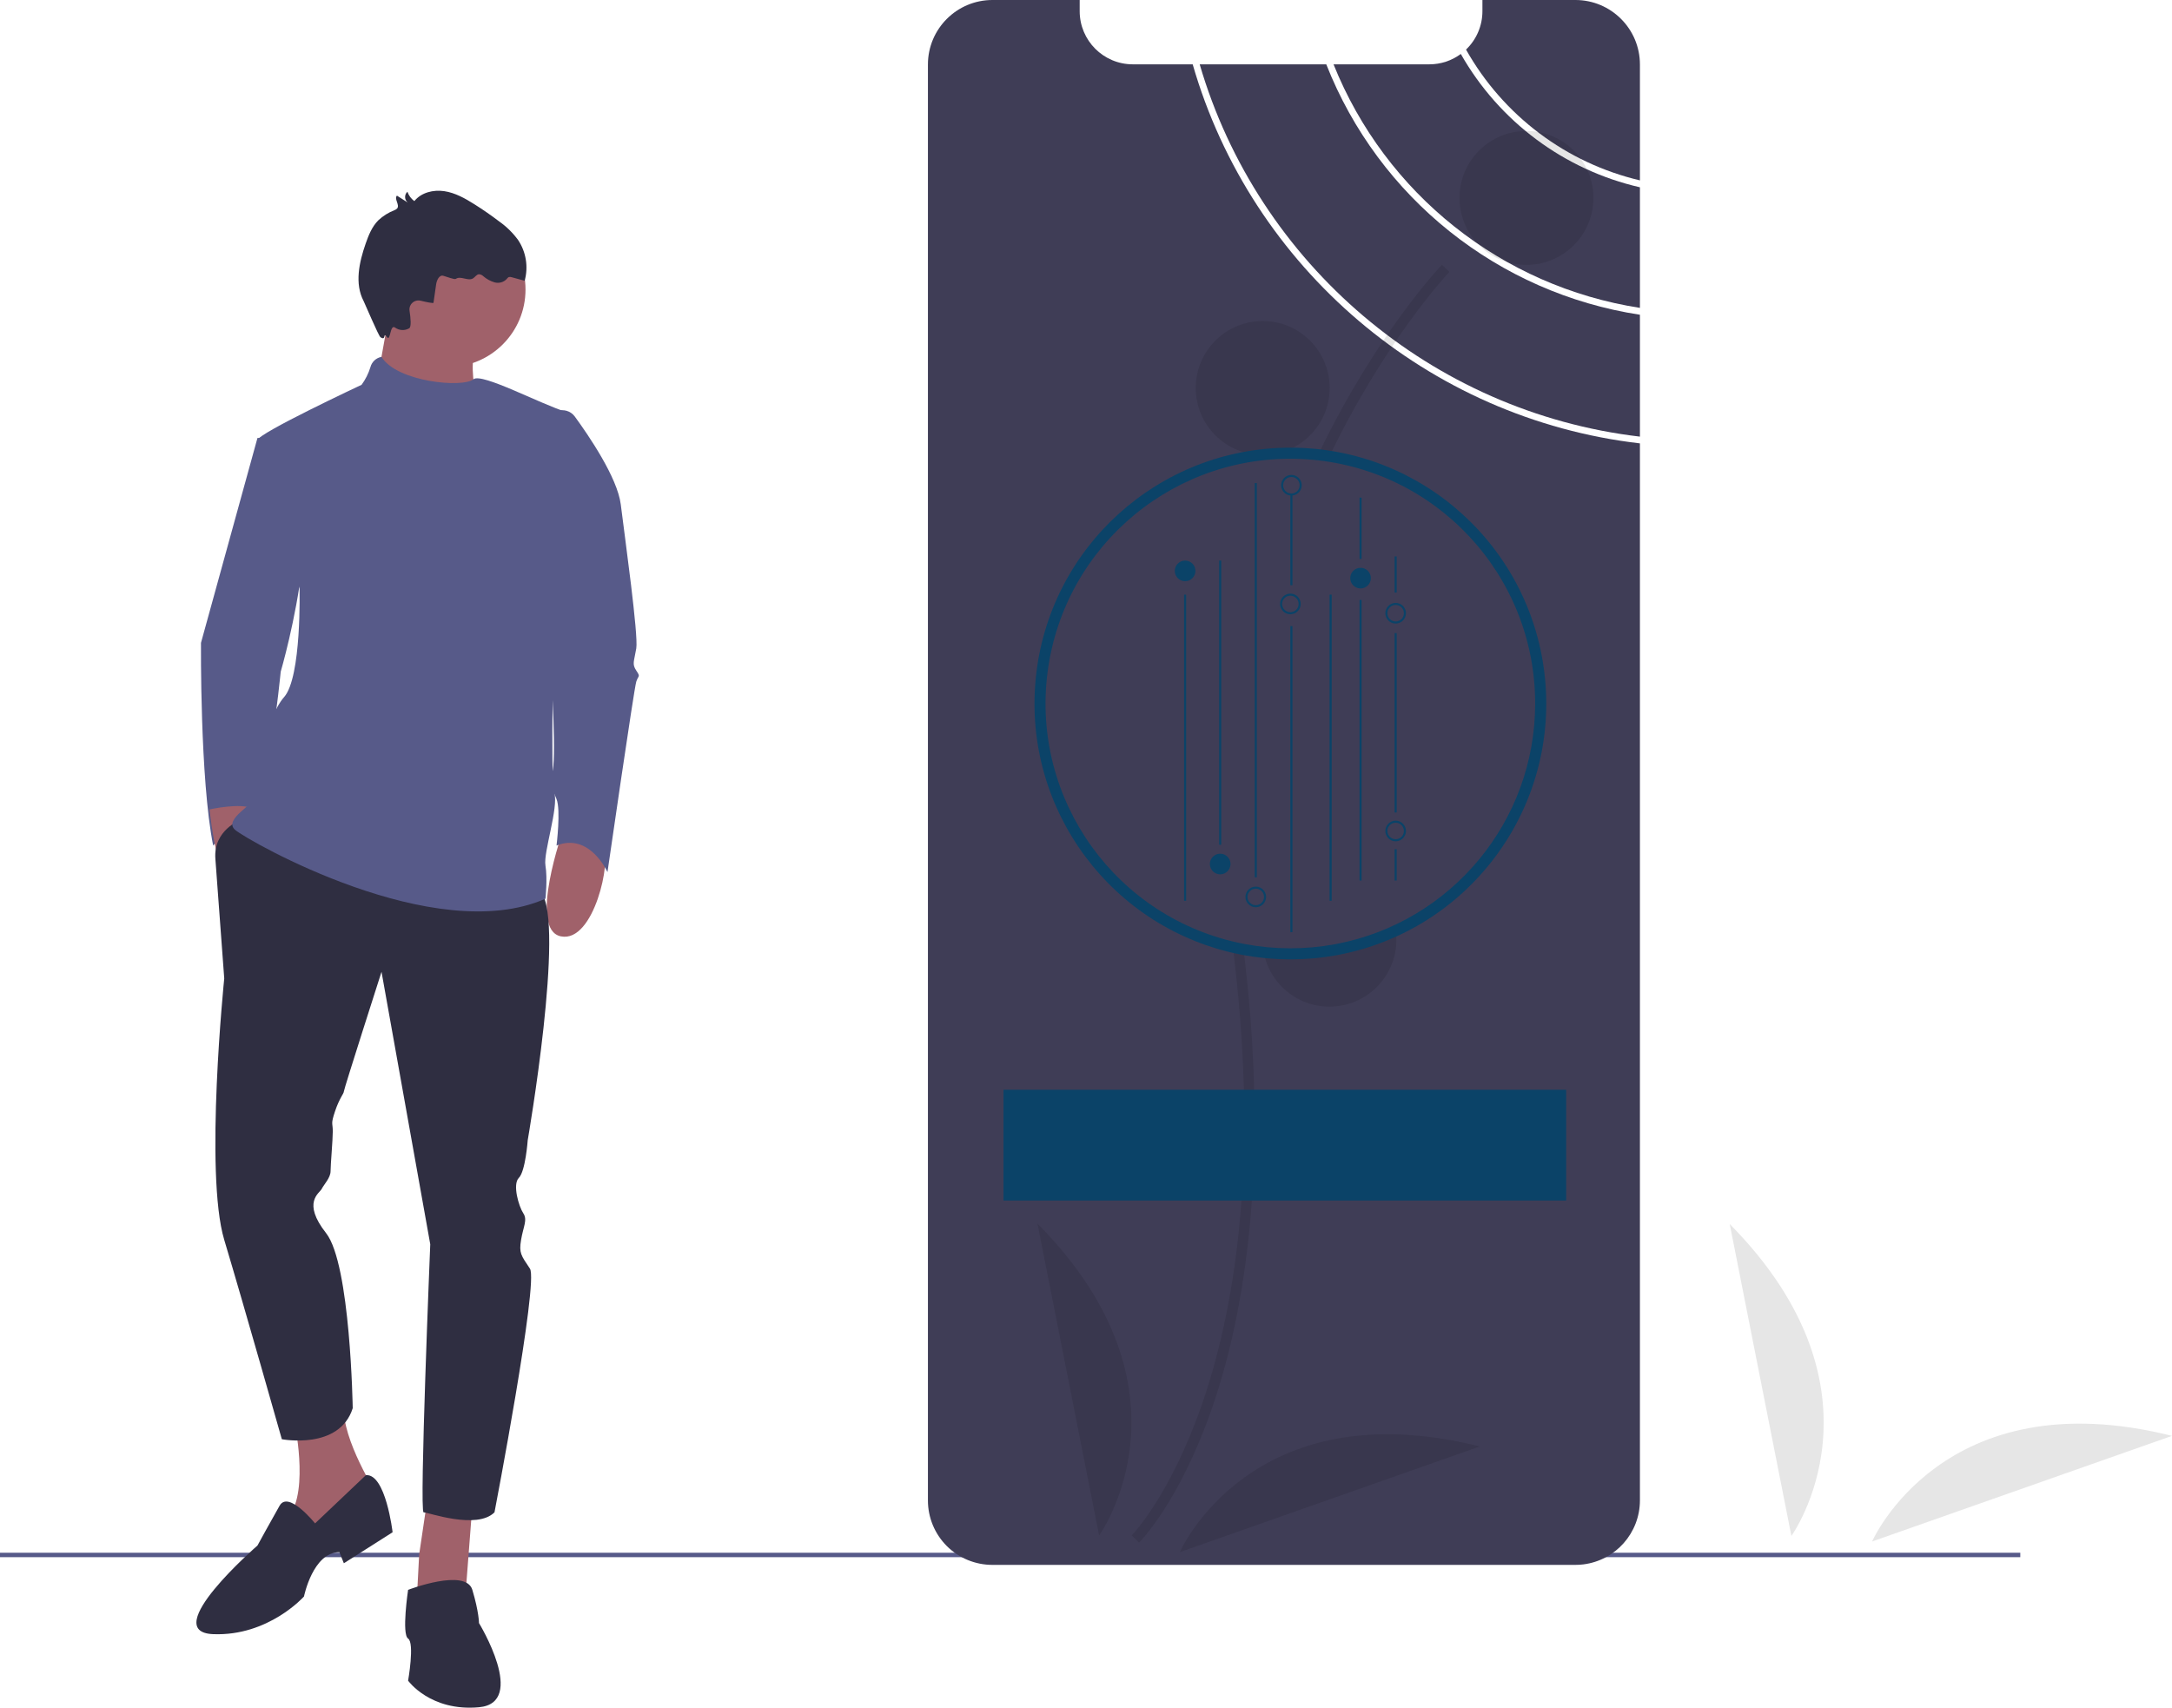
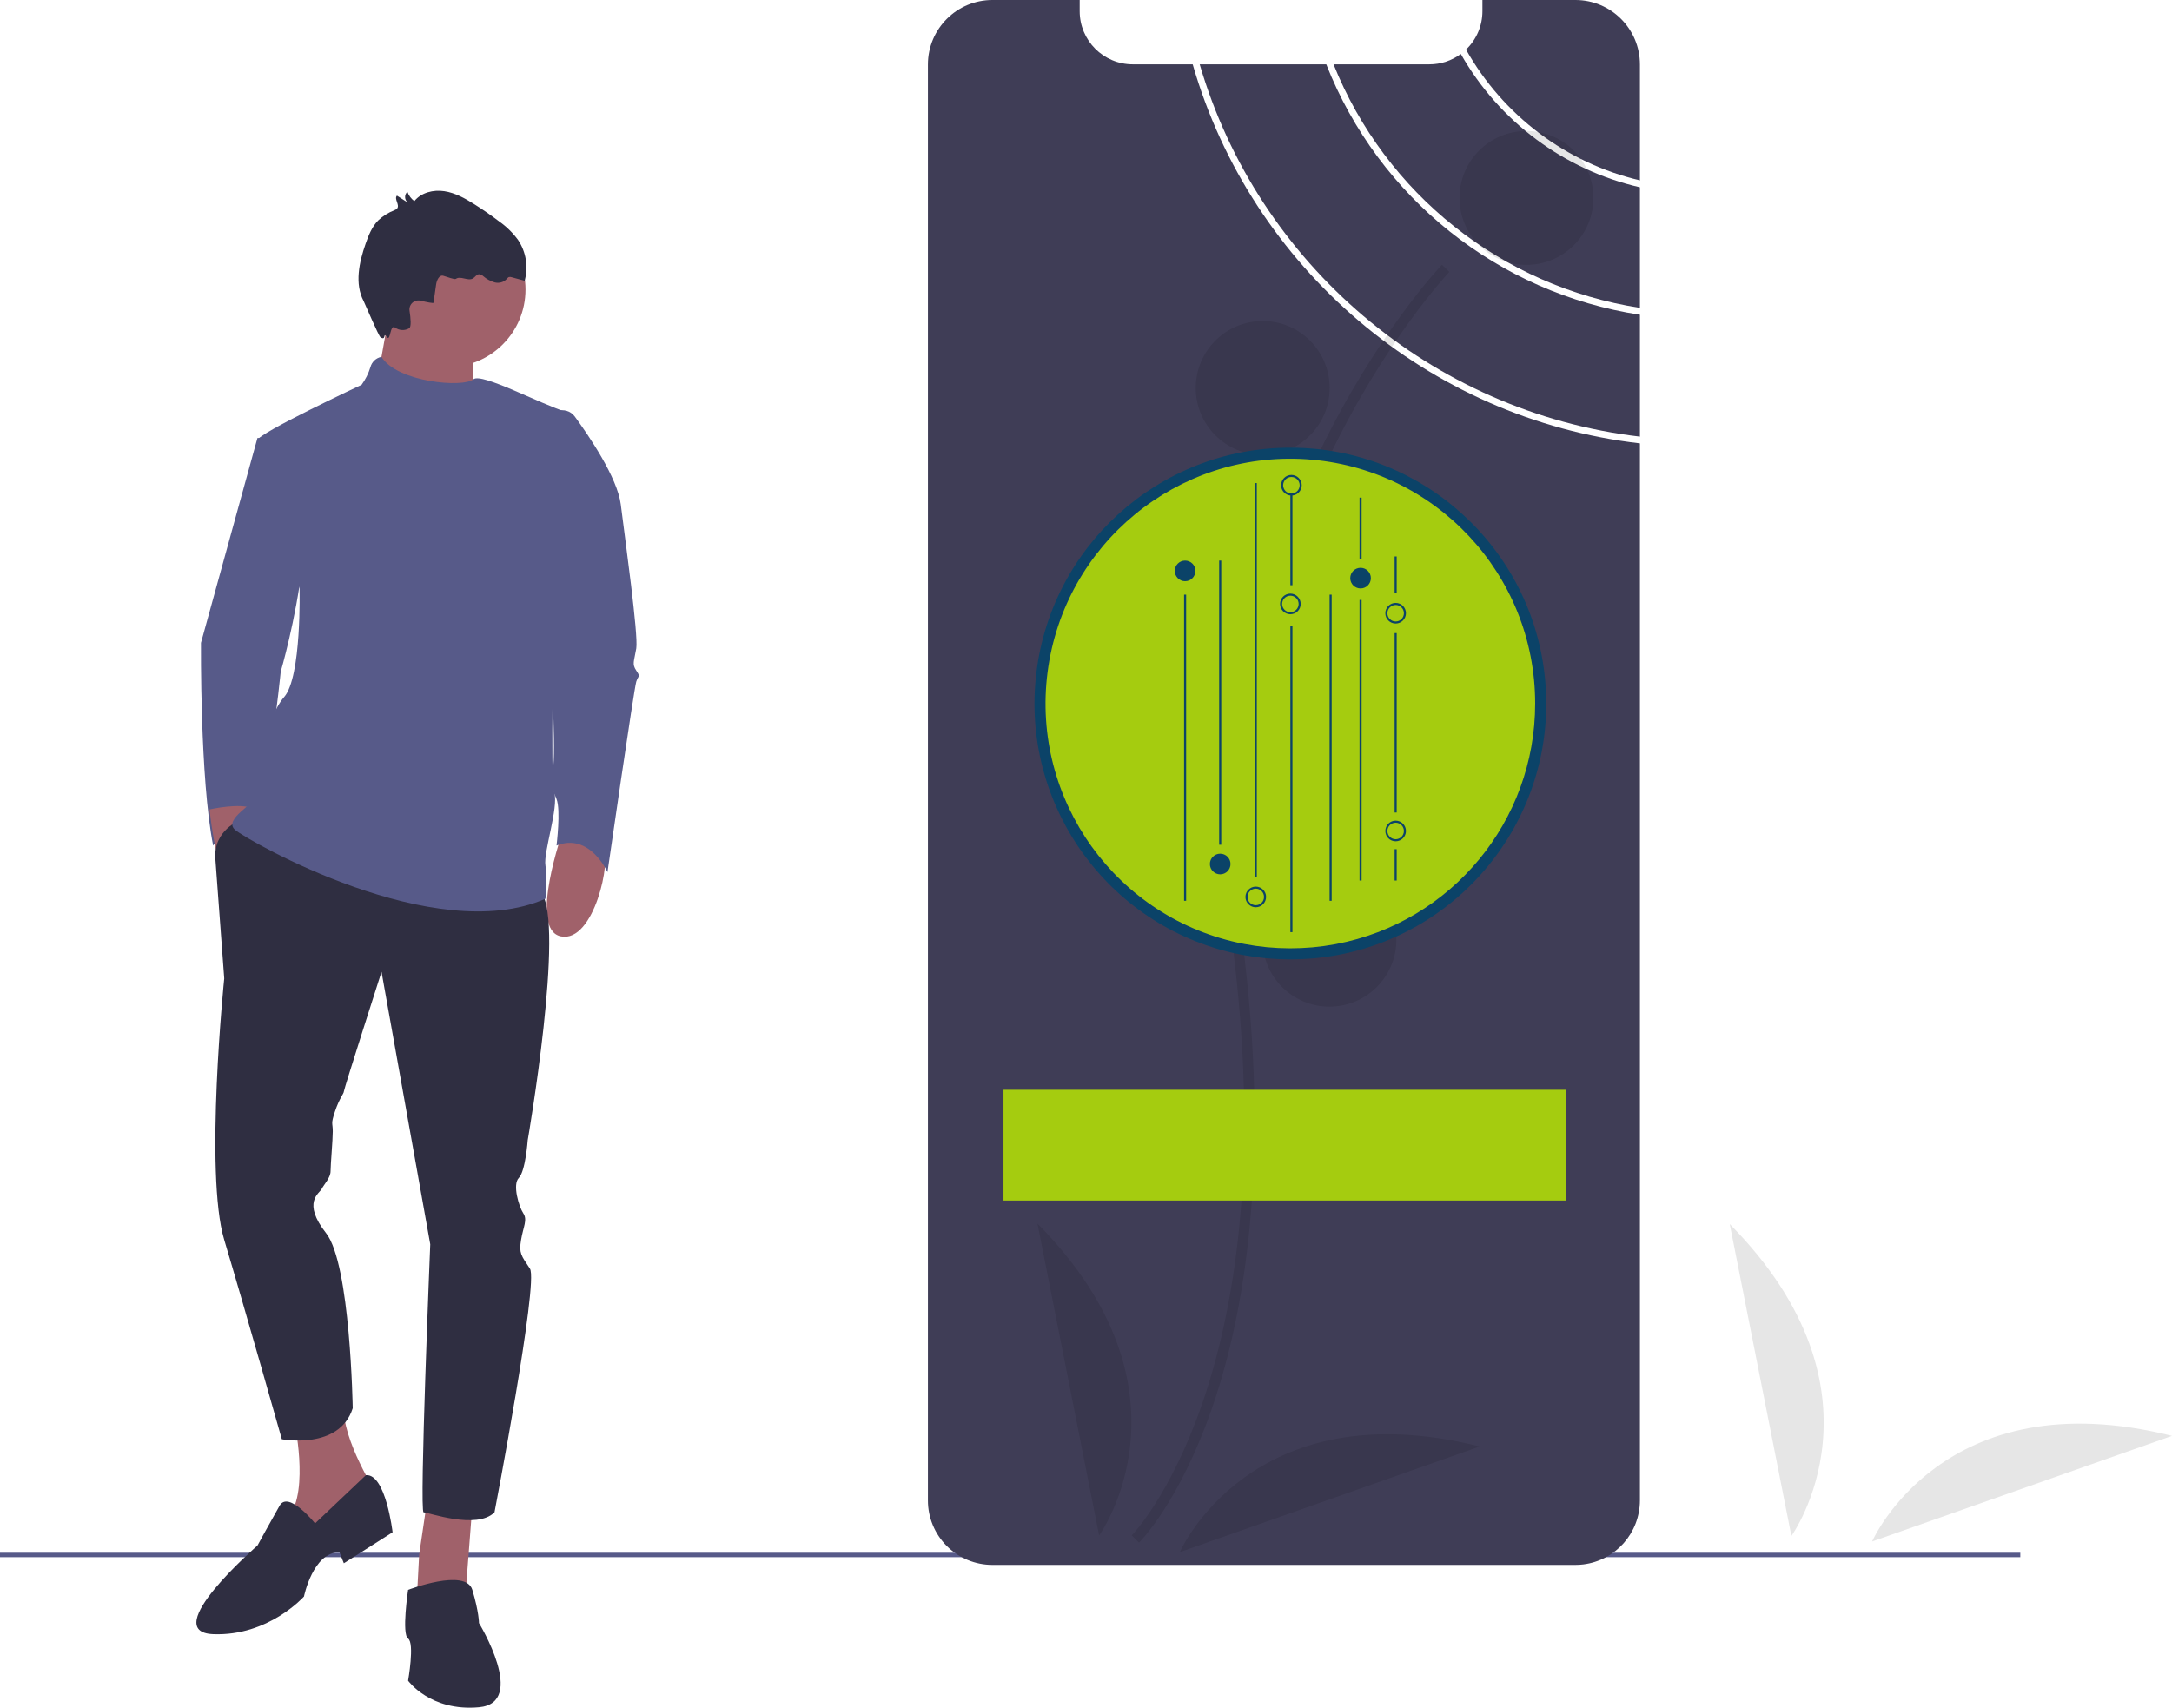
<svg xmlns="http://www.w3.org/2000/svg" data-name="Layer 1" width="980.48" height="770.906" viewBox="0 0 980.48 770.906">
  <rect y="700.961" width="912" height="2" fill="#575a89" />
  <path d="M231.985,262.257h-6l-25.5,92.5s-.5,61.5,5.5,91.5c0,0,10-13,17-13s13.5-65.5,13.5-65.5S263.985,274.257,231.985,262.257Z" transform="translate(-109.7601 -64.54696)" fill="#575a89" />
  <path d="M363.985,439.257s-16,45-1,48,23-35,19-40S363.985,439.257,363.985,439.257Z" transform="translate(-109.7601 -64.54696)" fill="#a0616a" />
  <path d="M204.358,429.961s4.498,47.548,19.362,43.933,6.07-41.439.333-44.282S204.358,429.961,204.358,429.961Z" transform="translate(-109.7601 -64.54696)" fill="#a0616a" />
  <path d="M242.985,708.257s7,34-5,43,4,28,4,28l38-40s-16-25-15-40Z" transform="translate(-109.7601 -64.54696)" fill="#a0616a" />
  <polygon points="193.224 674.711 189.224 701.711 188.224 720.711 210.224 718.711 213.224 679.711 193.224 674.711" fill="#a0616a" />
  <path d="M218.317,434.726s-12.332,4.532-11.332,17.532,4,54,4,54-9,88,0,118,26,90,26,90,26,5,32-14c0,0-1-65-12-79s-3-18-2-20,4-5,4-8,1-14,1-18-1-3,1-9,4-8,4-9,17-54,17-54l22,123s-5,121-3,121,24,8,32,0c0,0,20-104,16-110s-5-7-4-13,3-9,1-12-5-13-2-16,4-17,4-17,17-98,6-112S218.317,434.726,218.317,434.726Z" transform="translate(-109.7601 -64.54696)" fill="#2f2e41" />
  <path d="M251.985,752.257s-12-15-16-8-10,18-10,18-45,39-20,40,41-17,41-17,4-20,16-20l2,5,22-14s-3.098-26.551-12.049-25.776Z" transform="translate(-109.7601 -64.54696)" fill="#2f2e41" />
  <path d="M293.985,782.257s26-10,29,0,3,15,3,15,22,36,0,38-32-12-32-12,3-17,0-19S293.985,782.257,293.985,782.257Z" transform="translate(-109.7601 -64.54696)" fill="#2f2e41" />
  <circle cx="202.224" cy="130.711" r="35" fill="#a0616a" />
  <path d="M285.985,203.257l-7,39,49,12s-11.5-28.5,1-41C332.147,210.095,285.985,203.257,285.985,203.257Z" transform="translate(-109.7601 -64.54696)" fill="#a0616a" />
  <path d="M281.967,225.643a6.382,6.382,0,0,0-4.982,4.615,26.629,26.629,0,0,1-4,8s-47,22-47,25,19,67,19,67,1,40-7,49-16,42-14,45-14,10-8,15,90,53,140,31c0,0,1-9,0-15s6-26,4-33,0-79,0-79l10.306-85.257a6.938,6.938,0,0,0-4.867-7.475c-11.526-3.503-38.254-17.845-41.938-14.768C318.714,239.741,288.949,237.028,281.967,225.643Z" transform="translate(-109.7601 -64.54696)" fill="#575a89" />
  <path d="M360.985,250.257l.064-.026a6.936,6.936,0,0,1,8.181,2.343c6.197,8.479,19.237,27.538,20.755,39.682,2,16,8,59,7,65s-2,7,0,10,1,2,0,5-13,86-13,86-8-18-23-12c0,0,2-16,0-21s-4-8-2-12,0-43-1-47,0-25,0-25l-9-41Z" transform="translate(-109.7601 -64.54696)" fill="#575a89" />
  <path d="M305.448,201.216l1.182-8.241c.276-1.921,1.4-4.447,3.269-3.924,1.59.444,5.053,1.805,5.632,1.394,2.171-1.538,5.457,1.151,7.741-.215.957-.572,1.581-1.799,2.693-1.881a3.067,3.067,0,0,1,1.977.895,13.454,13.454,0,0,0,5.117,2.78,5.504,5.504,0,0,0,5.387-1.468,2.861,2.861,0,0,1,.953-.913,2.137,2.137,0,0,1,1.37.063l5.834,1.588a22.418,22.418,0,0,0-2.999-18.457,37.123,37.123,0,0,0-8.497-8.322q-5.419-4.123-11.186-7.756c-4.207-2.658-8.669-5.165-13.59-5.912-4.92-.747-10.428.59-13.523,4.487a8.708,8.708,0,0,1-3.132-4.231,3.205,3.205,0,0,0,.207,4.914l-4.934-3.151c-1.387,1.456,1.323,4.097.141,5.725a3.015,3.015,0,0,1-1.328.867,22.619,22.619,0,0,0-7.235,4.554c-2.836,2.844-4.376,6.704-5.698,10.496-2.94,8.435-5.077,18.108-.9,26.004.474.895,6.725,15.669,7.558,16.246,2.815,1.948.983-2.766,3,0,1.582,2.169,1.286-6.132,3.637-4.31a5.861,5.861,0,0,0,6.379.287c.975-.676.661-4.43.135-7.877a4.061,4.061,0,0,1,4.941-4.569C302.504,200.978,305.397,201.566,305.448,201.216Z" transform="translate(-109.7601 -64.54696)" fill="#2f2e41" />
  <path d="M850.051,203.535v-54.44A125.247,125.247,0,0,1,769.192,88.906l-.001.001a23.789,23.789,0,0,1-14.22,4.68H711.742A178.549,178.549,0,0,0,850.051,203.535Z" transform="translate(-109.7601 -64.54696)" fill="#3f3d56" />
  <path d="M850.051,145.975V93.677a29.121,29.121,0,0,0-29.13-29.13h-41.97v5.05a23.917,23.917,0,0,1-7.399,17.329A122.298,122.298,0,0,0,850.051,145.975Z" transform="translate(-109.7601 -64.54696)" fill="#3f3d56" />
  <path d="M648.162,93.587H621.131a23.987,23.987,0,0,1-23.98-23.99v-5.05h-39.38a29.128,29.128,0,0,0-29.13,29.13v648.2a29.079,29.079,0,0,0,29.13,29.11h263.15a28.362,28.362,0,0,0,3.59-.22,29.146,29.146,0,0,0,25.54-28.89V264.705C754.342,253.615,674.593,185.326,648.162,93.587Z" transform="translate(-109.7601 -64.54696)" fill="#3f3d56" />
  <path d="M708.462,93.587H651.322c26.301,90.039,104.68,157.028,198.729,168.068V206.635A181.668,181.668,0,0,1,708.462,93.587Z" transform="translate(-109.7601 -64.54696)" fill="#3f3d56" />
  <path d="M623.93,760.966c.725-.72,17.928-18.142,32.511-59.48,13.378-37.926,26.878-104.061,15.213-203.762-22.1-188.876,91.228-309.247,92.377-310.441l-3.355-3.221c-.291.303-29.429,30.933-55.354,84.706A416.28,416.28,0,0,0,667.034,498.265c22.062,188.554-45.698,258.718-46.385,259.406Z" transform="translate(-109.7601 -64.54696)" opacity="0.1" />
  <circle cx="689.068" cy="89.349" r="30.222" opacity="0.1" />
  <circle cx="570.003" cy="175.146" r="30.222" opacity="0.1" />
  <circle cx="615.594" cy="262.856" r="30.222" opacity="0.1" />
  <circle cx="523.918" cy="305.086" r="30.222" opacity="0.1" />
  <circle cx="600.13" cy="424.203" r="30.222" opacity="0.1" />
  <path d="M605.929,757.716s47.006-65.102-27.84-140.81Z" transform="translate(-109.7601 -64.54696)" opacity="0.1" />
  <path d="M642.357,765.221s32.127-73.591,135.385-47.681Z" transform="translate(-109.7601 -64.54696)" opacity="0.1" />
-   <rect x="453" y="491.961" width="254" height="50" fill="#0b4368" />
+   <rect x="453" y="491.961" width="254" height="50" fill="#a5cc0f" />
  <path d="M692.26,266.641A115.511,115.511,0,0,0,670.11,495.518c.209.041.421.082.633.12q4.989.945,10.126,1.446c.212.022.421.044.633.06q5.003.465,10.126.494c.212.003.421.003.633.003q5.117,0,10.126-.44c.212-.016.421-.035.633-.057q5.131-.47,10.126-1.389c.212-.038.424-.076.633-.117a115.51,115.51,0,0,0-21.518-228.997Z" transform="translate(-109.7601 -64.54696)" fill="#0b4368" />
-   <path d="M802.76,382.141A110.534,110.534,0,0,1,712.846,490.725c-.2.039-.403.076-.605.112q-4.773.876-9.688,1.329c-.203.021-.403.039-.605.054q-4.786.418-9.688.421c-.203,0-.403,0-.605-.003q-4.895-.023-9.688-.472c-.203-.015-.403-.036-.605-.058q-4.909-.477-9.688-1.384c-.203-.036-.406-.076-.605-.115A110.509,110.509,0,1,1,802.76,382.141Z" transform="translate(-109.7601 -64.54696)" fill="#3f3d56" />
+   <path d="M802.76,382.141A110.534,110.534,0,0,1,712.846,490.725c-.2.039-.403.076-.605.112q-4.773.876-9.688,1.329c-.203.021-.403.039-.605.054q-4.786.418-9.688.421c-.203,0-.403,0-.605-.003q-4.895-.023-9.688-.472c-.203-.015-.403-.036-.605-.058q-4.909-.477-9.688-1.384c-.203-.036-.406-.076-.605-.115A110.509,110.509,0,1,1,802.76,382.141Z" transform="translate(-109.7601 -64.54696)" fill="#a5cc0f" />
  <path d="M676.639,474.11a4.659,4.659,0,1,1,4.659-4.659A4.665,4.665,0,0,1,676.639,474.11Zm0-8.386a3.727,3.727,0,1,0,3.727,3.727A3.732,3.732,0,0,0,676.639,465.724Z" transform="translate(-109.7601 -64.54696)" fill="#0b4368" />
  <rect x="582.5" y="282.652" width="0.932" height="138.141" fill="#0b4368" />
  <rect x="582.5" y="223.436" width="0.932" height="40.753" fill="#0b4368" />
  <rect x="534.512" y="268.441" width="0.932" height="138.205" fill="#0b4368" />
  <rect x="600.204" y="268.441" width="0.932" height="138.205" fill="#0b4368" />
  <rect x="550.353" y="253.067" width="0.932" height="128.285" fill="#0b4368" />
  <rect x="566.413" y="218.076" width="0.932" height="177.975" fill="#0b4368" />
  <rect x="613.716" y="224.646" width="0.932" height="27.694" fill="#0b4368" />
  <rect x="613.716" y="270.83" width="0.932" height="126.667" fill="#0b4368" />
  <rect x="629.556" y="251.203" width="0.932" height="16.307" fill="#0b4368" />
  <rect x="629.556" y="285.797" width="0.932" height="81.001" fill="#0b4368" />
  <rect x="629.556" y="383.351" width="0.932" height="14.146" fill="#0b4368" />
  <path d="M660.579,459.249a4.659,4.659,0,1,1,4.659-4.659A4.664,4.664,0,0,1,660.579,459.249Z" transform="translate(-109.7601 -64.54696)" fill="#0b4368" />
  <path d="M692.26,341.841a4.659,4.659,0,1,1,4.659-4.659A4.664,4.664,0,0,1,692.26,341.841Zm0-8.386a3.727,3.727,0,1,0,3.727,3.727A3.732,3.732,0,0,0,692.26,333.454Z" transform="translate(-109.7601 -64.54696)" fill="#0b4368" />
  <path d="M692.726,288.262a4.659,4.659,0,1,1,4.659-4.659A4.664,4.664,0,0,1,692.726,288.262Zm0-8.386a3.727,3.727,0,1,0,3.727,3.727A3.732,3.732,0,0,0,692.726,279.875Z" transform="translate(-109.7601 -64.54696)" fill="#0b4368" />
  <path d="M739.782,444.34a4.659,4.659,0,1,1,4.659-4.659A4.665,4.665,0,0,1,739.782,444.34Zm0-8.386a3.727,3.727,0,1,0,3.727,3.727A3.732,3.732,0,0,0,739.782,435.953Z" transform="translate(-109.7601 -64.54696)" fill="#0b4368" />
  <path d="M644.738,326.932a4.659,4.659,0,1,1,4.659-4.659A4.664,4.664,0,0,1,644.738,326.932Z" transform="translate(-109.7601 -64.54696)" fill="#0b4368" />
  <path d="M739.782,346.034a4.659,4.659,0,1,1,4.659-4.659A4.664,4.664,0,0,1,739.782,346.034Zm0-8.386a3.727,3.727,0,1,0,3.727,3.727A3.732,3.732,0,0,0,739.782,337.647Z" transform="translate(-109.7601 -64.54696)" fill="#0b4368" />
  <path d="M723.942,330.193a4.659,4.659,0,1,1,4.659-4.659A4.664,4.664,0,0,1,723.942,330.193Z" transform="translate(-109.7601 -64.54696)" fill="#0b4368" />
  <path d="M918.427,757.924S965.433,692.822,890.587,617.114Z" transform="translate(-109.7601 -64.54696)" opacity="0.1" />
  <path d="M954.855,760.429s32.127-73.591,135.385-47.681Z" transform="translate(-109.7601 -64.54696)" opacity="0.1" />
</svg>
